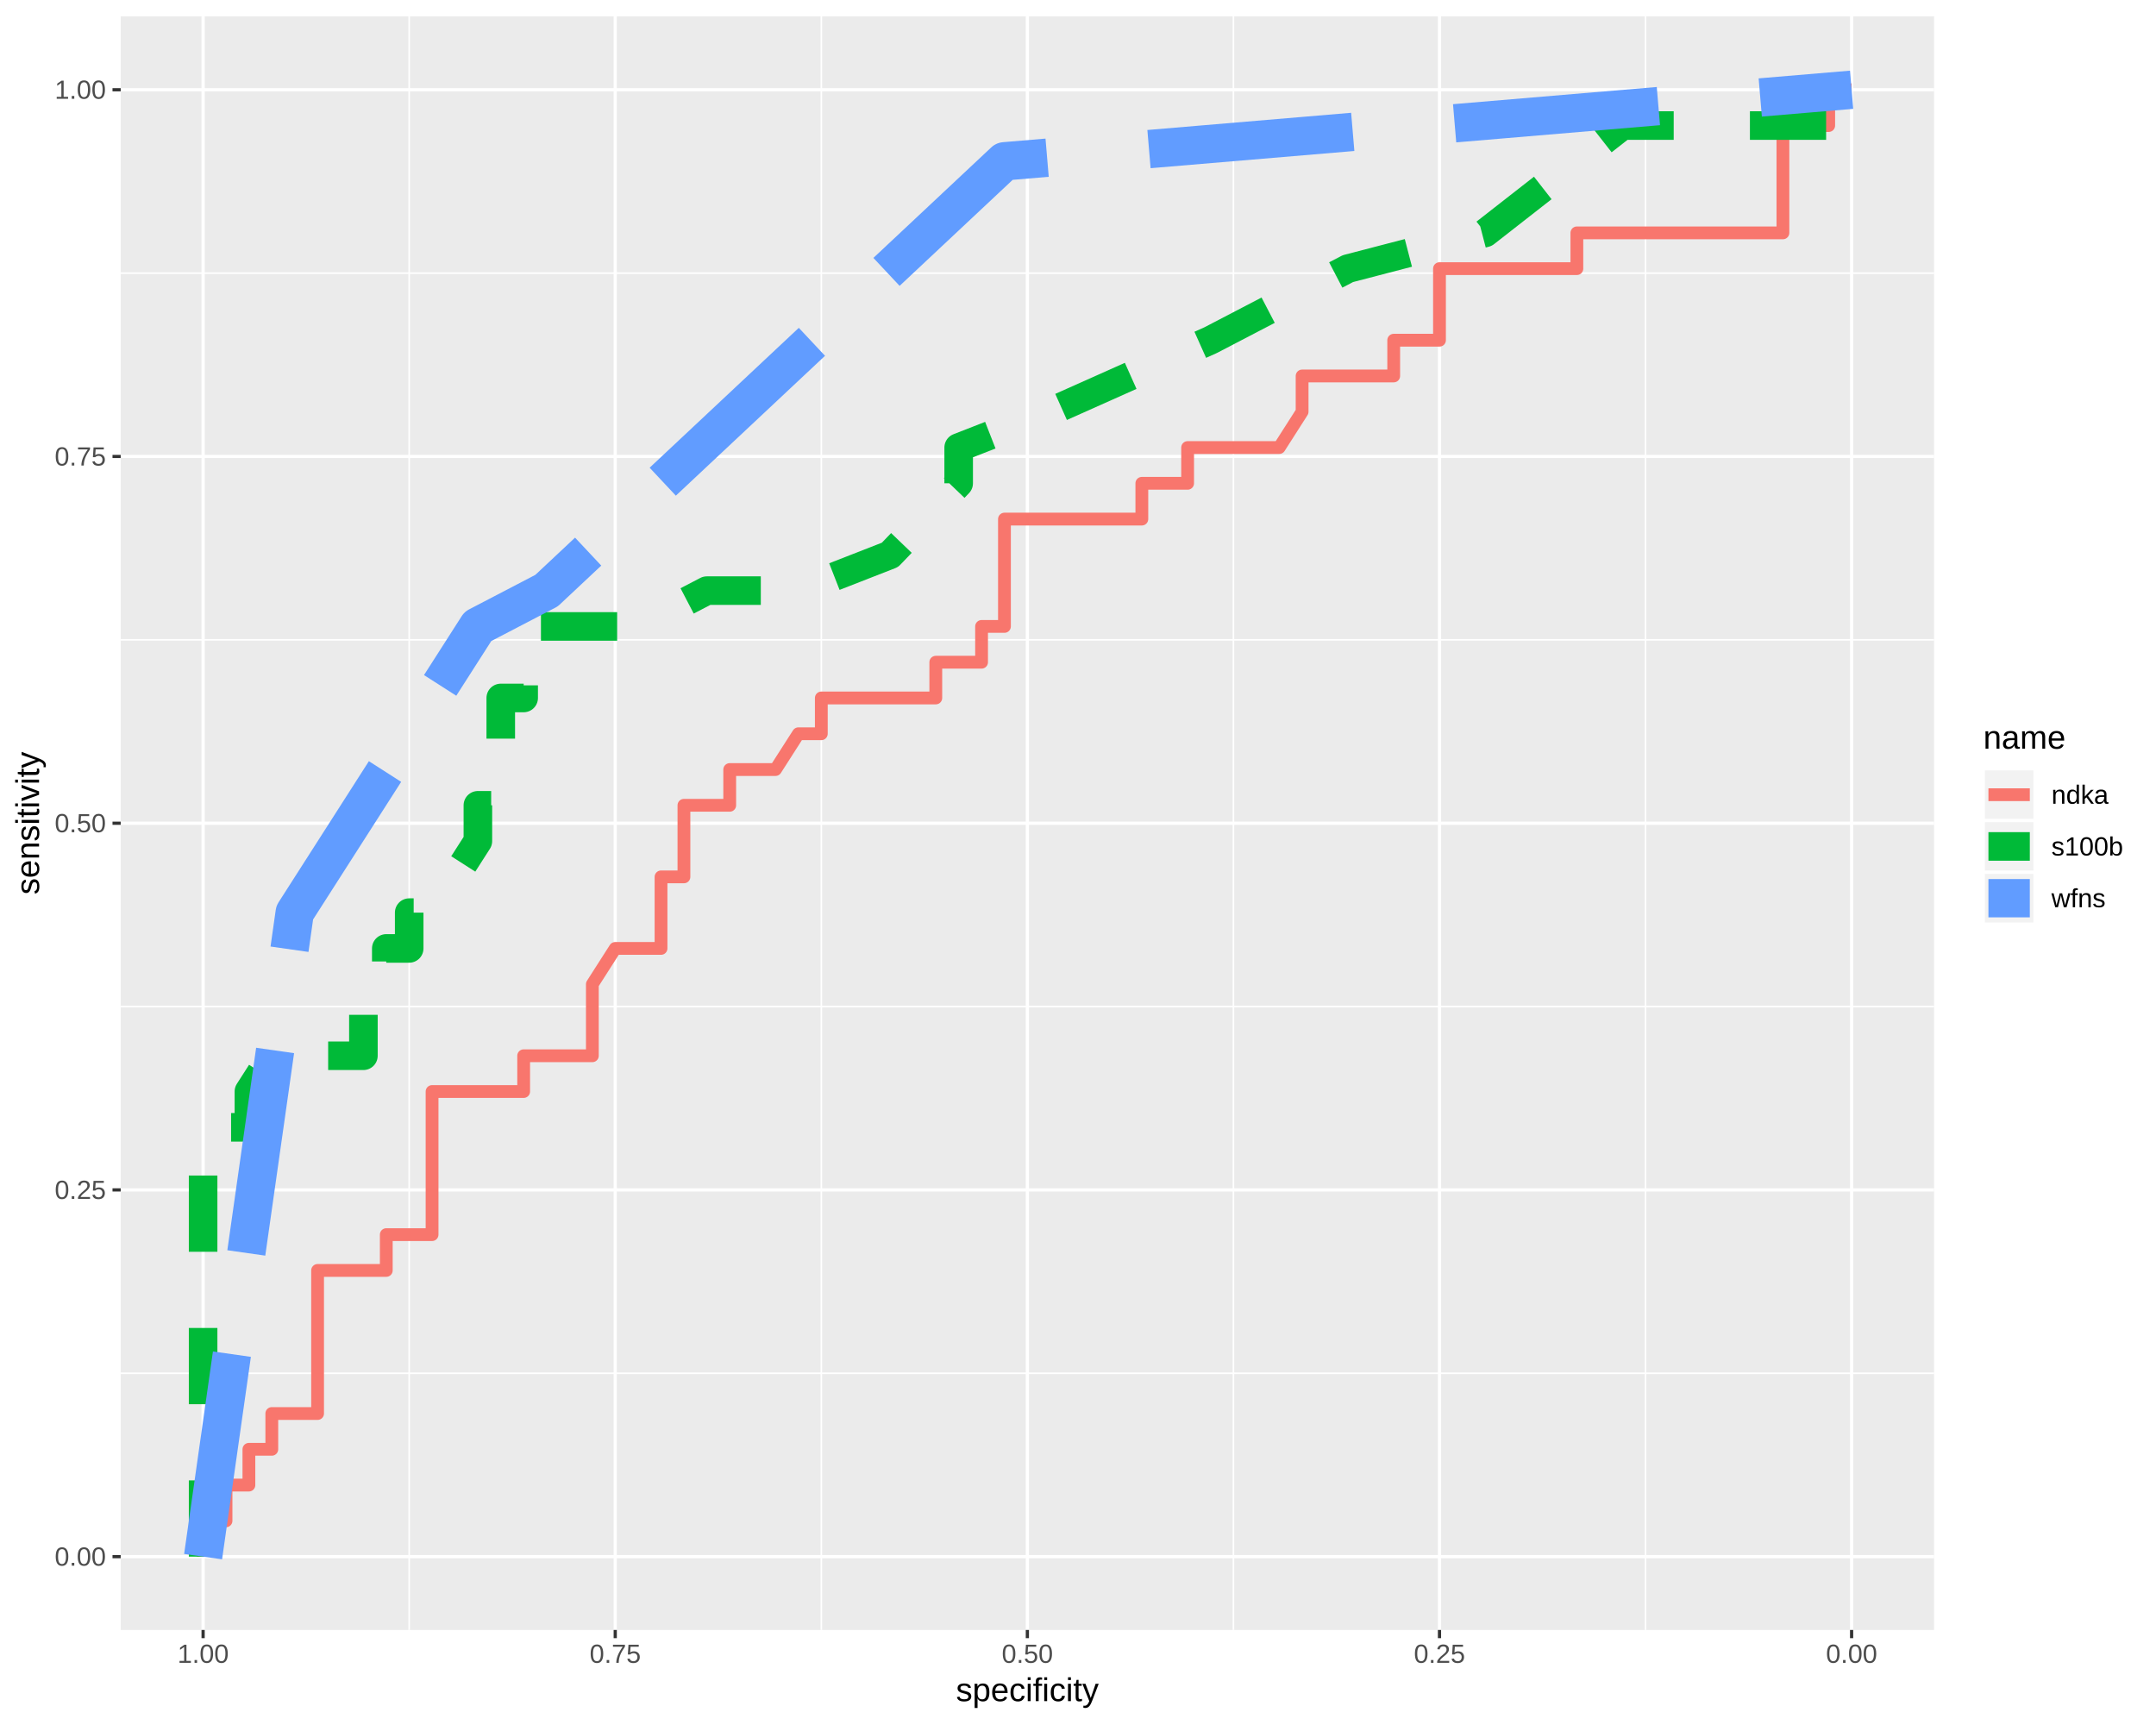
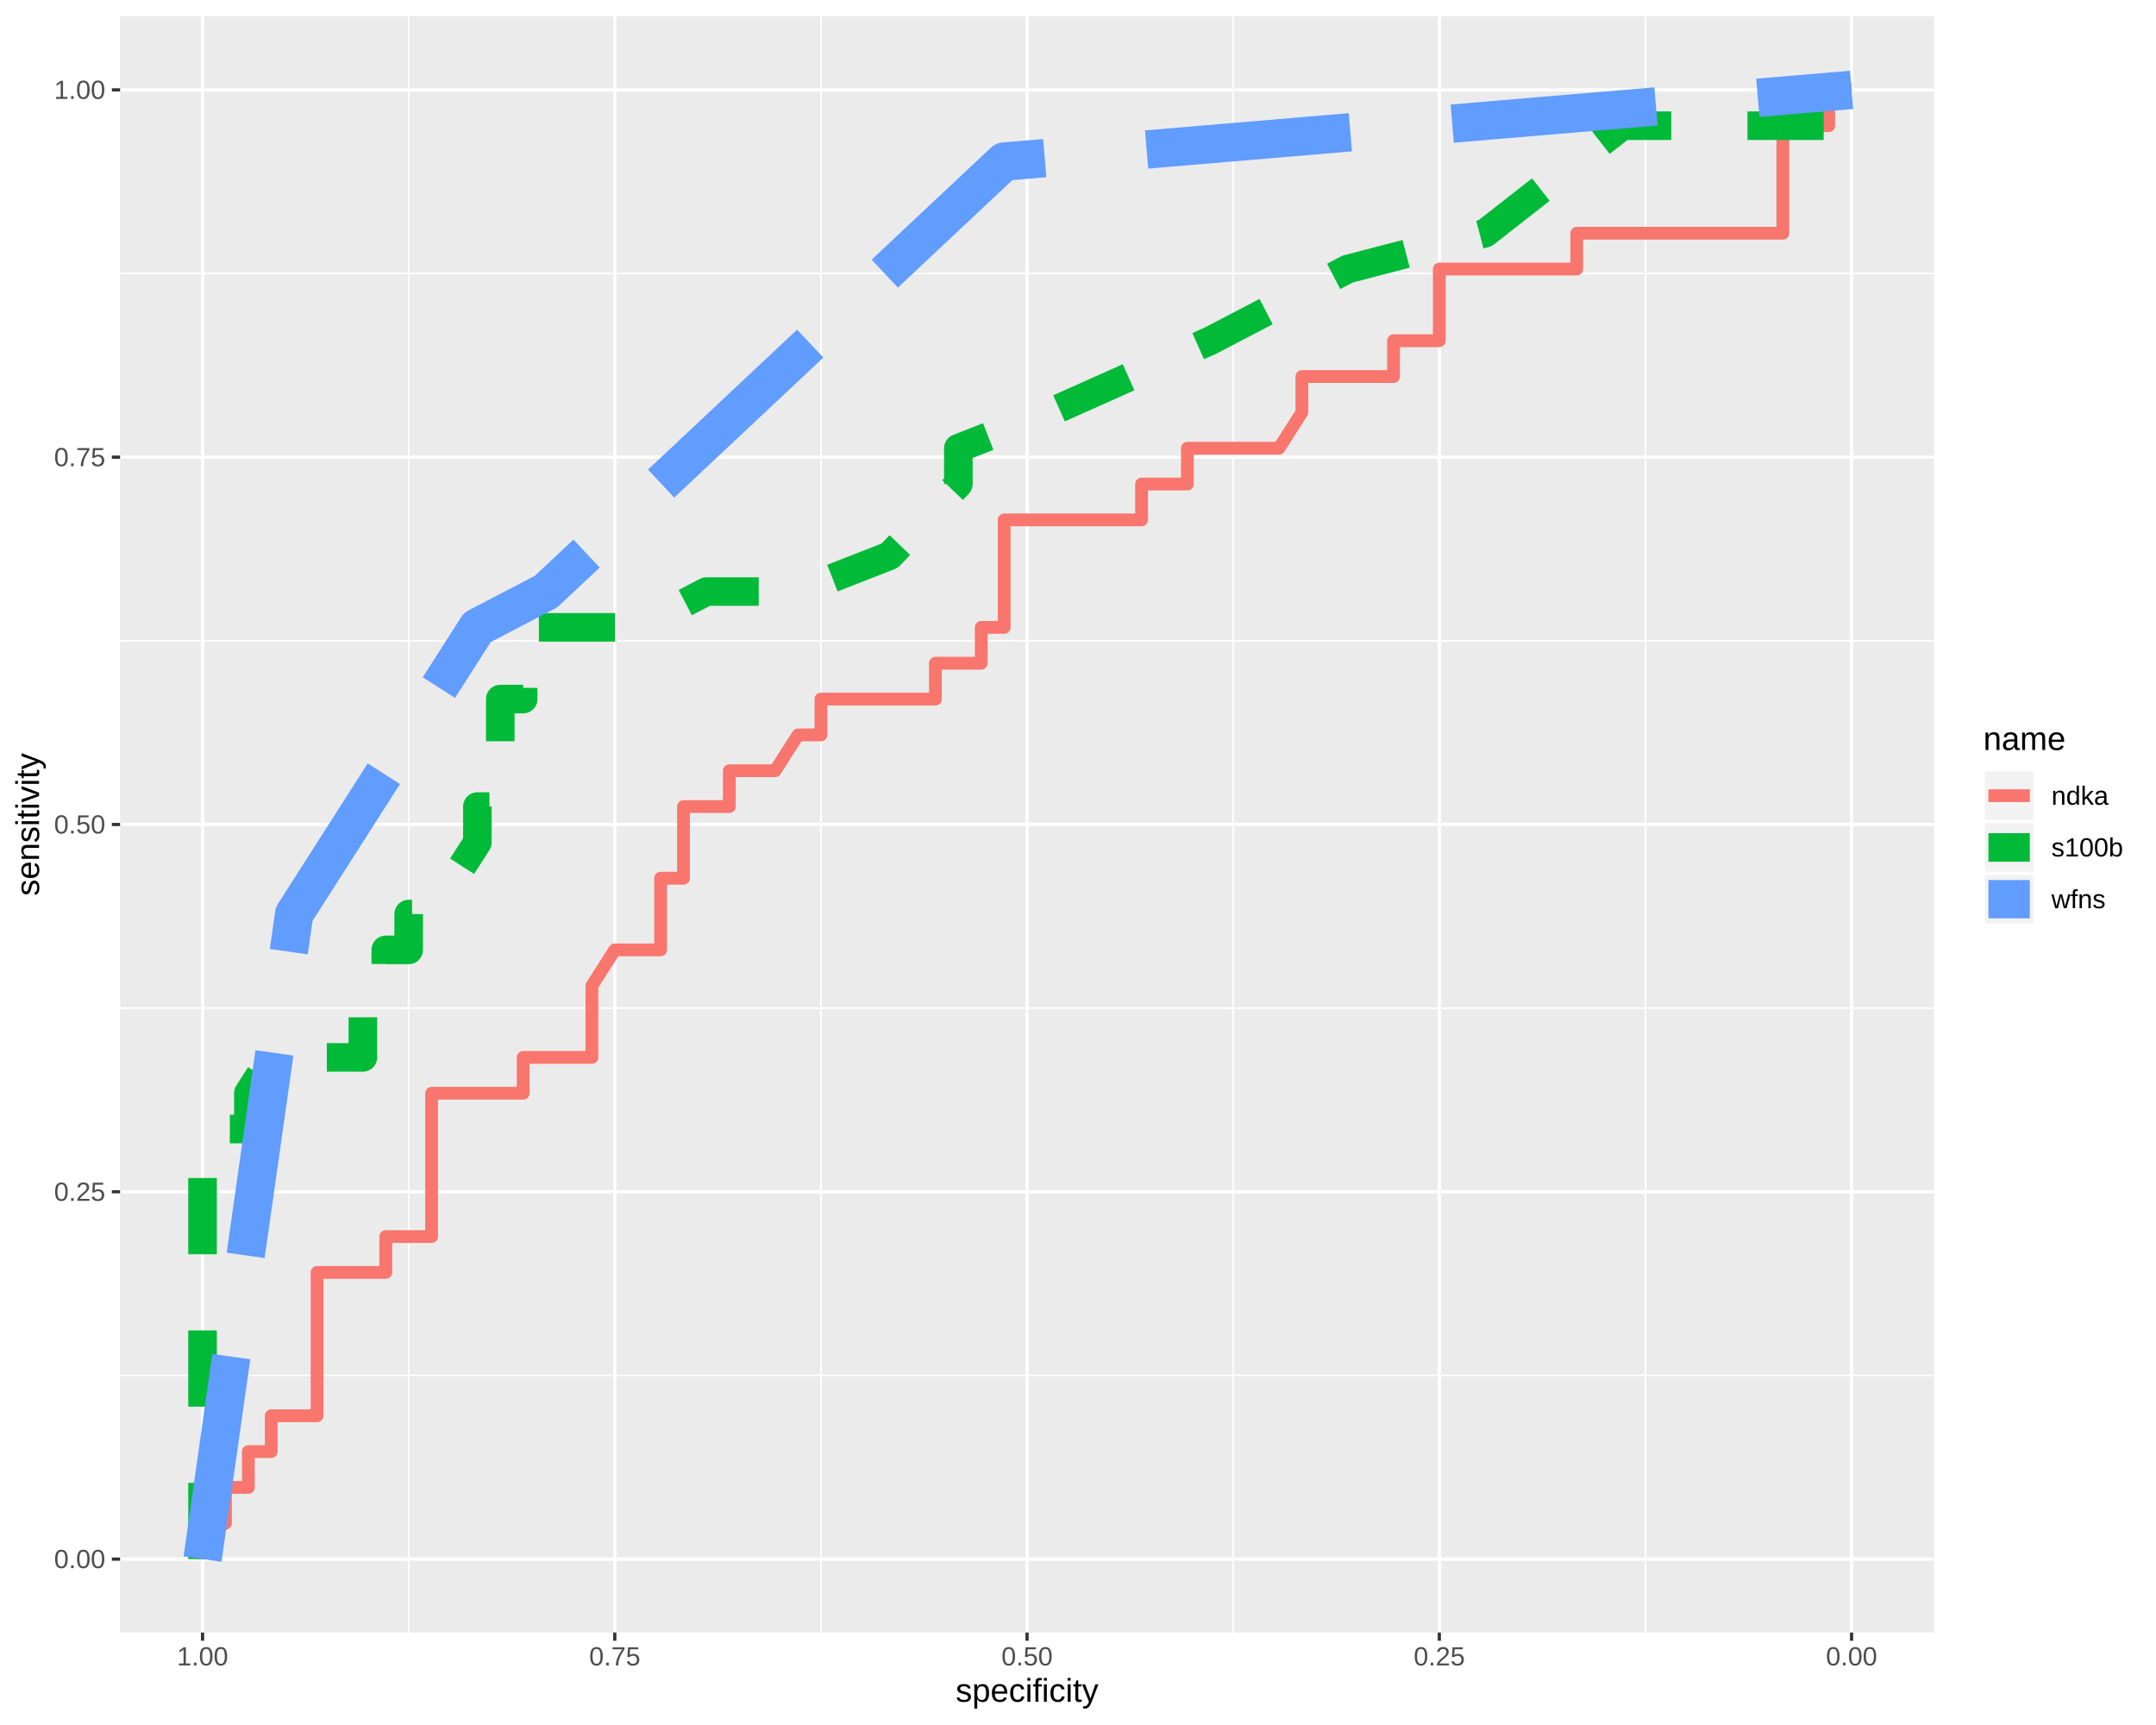
<svg xmlns="http://www.w3.org/2000/svg" viewBox="0 0 720.00 576.00">
  <defs>
    <style type="text/css">
    line, polyline, polygon, path, rect, circle {
      fill: none;
      stroke: #000000;
      stroke-linecap: round;
      stroke-linejoin: round;
      stroke-miterlimit: 10.00;
    }
  </style>
  </defs>
  <rect width="100%" height="100%" style="stroke: none; fill: #FFFFFF;" />
  <rect x="0.00" y="0.00" width="720.00" height="576.00" style="stroke-width: 1.07; stroke: #FFFFFF; fill: #FFFFFF;" />
  <defs>
-     <clipPath id="cpNDAuMzF8NjQ1Ljg3fDU0NC4yN3w1LjQ4">
-       <rect x="40.31" y="5.48" width="605.57" height="538.79" />
+     <clipPath id="cpNDAuMTB8NjQ1Ljg3fDU0NS4xM3w1LjQ4">
+       <rect x="40.10" y="5.48" width="605.77" height="539.65" />
    </clipPath>
  </defs>
-   <rect x="40.31" y="5.48" width="605.57" height="538.79" style="stroke-width: 1.07; stroke: none; fill: #EBEBEB;" clip-path="url(#cpNDAuMzF8NjQ1Ljg3fDU0NC4yN3w1LjQ4)" />
-   <polyline points="40.31,458.55 645.87,458.55 " style="stroke-width: 0.53; stroke: #FFFFFF; stroke-linecap: butt;" clip-path="url(#cpNDAuMzF8NjQ1Ljg3fDU0NC4yN3w1LjQ4)" />
-   <polyline points="40.31,336.10 645.87,336.10 " style="stroke-width: 0.53; stroke: #FFFFFF; stroke-linecap: butt;" clip-path="url(#cpNDAuMzF8NjQ1Ljg3fDU0NC4yN3w1LjQ4)" />
-   <polyline points="40.31,213.65 645.87,213.65 " style="stroke-width: 0.53; stroke: #FFFFFF; stroke-linecap: butt;" clip-path="url(#cpNDAuMzF8NjQ1Ljg3fDU0NC4yN3w1LjQ4)" />
-   <polyline points="40.31,91.20 645.87,91.20 " style="stroke-width: 0.53; stroke: #FFFFFF; stroke-linecap: butt;" clip-path="url(#cpNDAuMzF8NjQ1Ljg3fDU0NC4yN3w1LjQ4)" />
-   <polyline points="549.53,544.27 549.53,5.48 " style="stroke-width: 0.53; stroke: #FFFFFF; stroke-linecap: butt;" clip-path="url(#cpNDAuMzF8NjQ1Ljg3fDU0NC4yN3w1LjQ4)" />
-   <polyline points="411.91,544.27 411.91,5.48 " style="stroke-width: 0.53; stroke: #FFFFFF; stroke-linecap: butt;" clip-path="url(#cpNDAuMzF8NjQ1Ljg3fDU0NC4yN3w1LjQ4)" />
-   <polyline points="274.28,544.27 274.28,5.48 " style="stroke-width: 0.53; stroke: #FFFFFF; stroke-linecap: butt;" clip-path="url(#cpNDAuMzF8NjQ1Ljg3fDU0NC4yN3w1LjQ4)" />
-   <polyline points="136.65,544.27 136.65,5.48 " style="stroke-width: 0.53; stroke: #FFFFFF; stroke-linecap: butt;" clip-path="url(#cpNDAuMzF8NjQ1Ljg3fDU0NC4yN3w1LjQ4)" />
-   <polyline points="40.31,519.78 645.87,519.78 " style="stroke-width: 1.07; stroke: #FFFFFF; stroke-linecap: butt;" clip-path="url(#cpNDAuMzF8NjQ1Ljg3fDU0NC4yN3w1LjQ4)" />
-   <polyline points="40.31,397.33 645.87,397.33 " style="stroke-width: 1.07; stroke: #FFFFFF; stroke-linecap: butt;" clip-path="url(#cpNDAuMzF8NjQ1Ljg3fDU0NC4yN3w1LjQ4)" />
-   <polyline points="40.31,274.88 645.87,274.88 " style="stroke-width: 1.07; stroke: #FFFFFF; stroke-linecap: butt;" clip-path="url(#cpNDAuMzF8NjQ1Ljg3fDU0NC4yN3w1LjQ4)" />
-   <polyline points="40.31,152.42 645.87,152.42 " style="stroke-width: 1.07; stroke: #FFFFFF; stroke-linecap: butt;" clip-path="url(#cpNDAuMzF8NjQ1Ljg3fDU0NC4yN3w1LjQ4)" />
-   <polyline points="40.31,29.97 645.87,29.97 " style="stroke-width: 1.07; stroke: #FFFFFF; stroke-linecap: butt;" clip-path="url(#cpNDAuMzF8NjQ1Ljg3fDU0NC4yN3w1LjQ4)" />
-   <polyline points="618.35,544.27 618.35,5.48 " style="stroke-width: 1.07; stroke: #FFFFFF; stroke-linecap: butt;" clip-path="url(#cpNDAuMzF8NjQ1Ljg3fDU0NC4yN3w1LjQ4)" />
-   <polyline points="480.72,544.27 480.72,5.48 " style="stroke-width: 1.07; stroke: #FFFFFF; stroke-linecap: butt;" clip-path="url(#cpNDAuMzF8NjQ1Ljg3fDU0NC4yN3w1LjQ4)" />
-   <polyline points="343.09,544.27 343.09,5.48 " style="stroke-width: 1.07; stroke: #FFFFFF; stroke-linecap: butt;" clip-path="url(#cpNDAuMzF8NjQ1Ljg3fDU0NC4yN3w1LjQ4)" />
-   <polyline points="205.46,544.27 205.46,5.48 " style="stroke-width: 1.07; stroke: #FFFFFF; stroke-linecap: butt;" clip-path="url(#cpNDAuMzF8NjQ1Ljg3fDU0NC4yN3w1LjQ4)" />
-   <polyline points="67.83,544.27 67.83,5.48 " style="stroke-width: 1.07; stroke: #FFFFFF; stroke-linecap: butt;" clip-path="url(#cpNDAuMzF8NjQ1Ljg3fDU0NC4yN3w1LjQ4)" />
-   <polyline points="67.83,519.78 67.83,507.83 75.48,507.83 75.48,495.89 83.12,495.89 83.12,483.94 90.77,483.94 90.77,471.99 98.42,471.99 106.06,471.99 106.06,460.05 106.06,448.10 106.06,436.15 106.06,424.21 113.71,424.21 121.36,424.21 129.00,424.21 129.00,412.26 136.65,412.26 144.29,412.26 144.29,400.31 144.29,388.37 144.29,376.42 144.29,364.47 151.94,364.47 159.59,364.47 167.23,364.47 174.88,364.47 174.88,352.53 182.52,352.53 190.17,352.53 197.82,352.53 197.82,340.58 197.82,328.64 205.46,316.69 213.11,316.69 220.75,316.69 220.75,304.74 220.75,292.80 228.40,292.80 228.40,280.85 228.40,268.90 236.05,268.90 243.69,268.90 243.69,256.96 251.34,256.96 258.98,256.96 266.63,245.01 274.28,245.01 274.28,233.06 281.92,233.06 289.57,233.06 297.21,233.06 304.86,233.06 312.51,233.06 312.51,221.12 320.15,221.12 327.80,221.12 327.80,209.17 335.44,209.17 335.44,197.22 335.44,185.28 335.44,173.33 343.09,173.33 350.74,173.33 358.38,173.33 366.03,173.33 373.67,173.33 381.32,173.33 381.32,161.38 388.97,161.38 396.61,161.38 396.61,149.44 404.26,149.44 411.91,149.44 419.55,149.44 427.20,149.44 434.84,137.49 434.84,125.54 442.49,125.54 457.78,125.54 465.43,125.54 465.43,113.60 473.07,113.60 480.72,113.60 480.72,101.65 480.72,89.70 488.37,89.70 496.01,89.70 503.66,89.70 511.30,89.70 518.95,89.70 526.60,89.70 526.60,77.76 534.24,77.76 541.89,77.76 549.53,77.76 557.18,77.76 564.83,77.76 572.47,77.76 580.12,77.76 587.76,77.76 595.41,77.76 595.41,65.81 595.41,53.86 595.41,41.92 603.06,41.92 610.70,41.92 610.70,29.97 618.35,29.97 " style="stroke-width: 4.27; stroke: #F8766D; stroke-linecap: butt;" clip-path="url(#cpNDAuMzF8NjQ1Ljg3fDU0NC4yN3w1LjQ4)" />
-   <polyline points="67.83,519.78 67.83,507.83 67.83,495.89 67.83,483.94 67.83,471.99 67.83,460.05 67.83,448.10 67.83,424.21 67.83,412.26 67.83,400.31 67.83,388.37 67.83,376.42 83.12,376.42 83.12,364.47 90.77,352.53 106.06,352.53 113.71,352.53 121.36,352.53 121.36,328.64 129.00,328.64 129.00,316.69 136.65,316.69 136.65,304.74 144.29,304.74 151.94,292.80 159.59,280.85 159.59,268.90 167.23,268.90 167.23,256.96 167.23,245.01 167.23,233.06 174.88,233.06 174.88,221.12 174.88,209.17 190.17,209.17 197.82,209.17 213.11,209.17 236.05,197.22 266.63,197.22 297.21,185.28 320.15,161.38 320.15,149.44 350.74,137.49 404.26,113.60 450.14,89.70 496.01,77.76 541.89,41.92 557.18,41.92 580.12,41.92 618.35,41.92 618.35,29.97 " style="stroke-width: 9.54; stroke: #00BA38; stroke-dasharray: 25.45,25.45; stroke-linecap: butt;" clip-path="url(#cpNDAuMzF8NjQ1Ljg3fDU0NC4yN3w1LjQ4)" />
-   <polyline points="67.83,519.78 98.42,304.74 159.59,209.17 182.52,197.22 335.44,53.86 618.35,29.97 " style="stroke-width: 12.80; stroke: #619CFF; stroke-dasharray: 68.29,34.14; stroke-linecap: butt;" clip-path="url(#cpNDAuMzF8NjQ1Ljg3fDU0NC4yN3w1LjQ4)" />
+   <rect x="40.10" y="5.48" width="605.77" height="539.65" style="stroke-width: 1.07; stroke: none; fill: #EBEBEB;" clip-path="url(#cpNDAuMTB8NjQ1Ljg3fDU0NS4xM3w1LjQ4)" />
+   <polyline points="40.10,459.28 645.87,459.28 " style="stroke-width: 0.53; stroke: #FFFFFF; stroke-linecap: butt;" clip-path="url(#cpNDAuMTB8NjQ1Ljg3fDU0NS4xM3w1LjQ4)" />
+   <polyline points="40.10,336.63 645.87,336.63 " style="stroke-width: 0.53; stroke: #FFFFFF; stroke-linecap: butt;" clip-path="url(#cpNDAuMTB8NjQ1Ljg3fDU0NS4xM3w1LjQ4)" />
+   <polyline points="40.10,213.98 645.87,213.98 " style="stroke-width: 0.53; stroke: #FFFFFF; stroke-linecap: butt;" clip-path="url(#cpNDAuMTB8NjQ1Ljg3fDU0NS4xM3w1LjQ4)" />
+   <polyline points="40.10,91.33 645.87,91.33 " style="stroke-width: 0.53; stroke: #FFFFFF; stroke-linecap: butt;" clip-path="url(#cpNDAuMTB8NjQ1Ljg3fDU0NS4xM3w1LjQ4)" />
+   <polyline points="549.50,545.13 549.50,5.48 " style="stroke-width: 0.53; stroke: #FFFFFF; stroke-linecap: butt;" clip-path="url(#cpNDAuMTB8NjQ1Ljg3fDU0NS4xM3w1LjQ4)" />
+   <polyline points="411.83,545.13 411.83,5.48 " style="stroke-width: 0.53; stroke: #FFFFFF; stroke-linecap: butt;" clip-path="url(#cpNDAuMTB8NjQ1Ljg3fDU0NS4xM3w1LjQ4)" />
+   <polyline points="274.15,545.13 274.15,5.48 " style="stroke-width: 0.53; stroke: #FFFFFF; stroke-linecap: butt;" clip-path="url(#cpNDAuMTB8NjQ1Ljg3fDU0NS4xM3w1LjQ4)" />
+   <polyline points="136.48,545.13 136.48,5.48 " style="stroke-width: 0.53; stroke: #FFFFFF; stroke-linecap: butt;" clip-path="url(#cpNDAuMTB8NjQ1Ljg3fDU0NS4xM3w1LjQ4)" />
+   <polyline points="40.10,520.60 645.87,520.60 " style="stroke-width: 1.07; stroke: #FFFFFF; stroke-linecap: butt;" clip-path="url(#cpNDAuMTB8NjQ1Ljg3fDU0NS4xM3w1LjQ4)" />
+   <polyline points="40.10,397.95 645.87,397.95 " style="stroke-width: 1.07; stroke: #FFFFFF; stroke-linecap: butt;" clip-path="url(#cpNDAuMTB8NjQ1Ljg3fDU0NS4xM3w1LjQ4)" />
+   <polyline points="40.10,275.31 645.87,275.31 " style="stroke-width: 1.07; stroke: #FFFFFF; stroke-linecap: butt;" clip-path="url(#cpNDAuMTB8NjQ1Ljg3fDU0NS4xM3w1LjQ4)" />
+   <polyline points="40.10,152.66 645.87,152.66 " style="stroke-width: 1.07; stroke: #FFFFFF; stroke-linecap: butt;" clip-path="url(#cpNDAuMTB8NjQ1Ljg3fDU0NS4xM3w1LjQ4)" />
+   <polyline points="40.10,30.01 645.87,30.01 " style="stroke-width: 1.07; stroke: #FFFFFF; stroke-linecap: butt;" clip-path="url(#cpNDAuMTB8NjQ1Ljg3fDU0NS4xM3w1LjQ4)" />
+   <polyline points="618.34,545.13 618.34,5.48 " style="stroke-width: 1.07; stroke: #FFFFFF; stroke-linecap: butt;" clip-path="url(#cpNDAuMTB8NjQ1Ljg3fDU0NS4xM3w1LjQ4)" />
+   <polyline points="480.66,545.13 480.66,5.48 " style="stroke-width: 1.07; stroke: #FFFFFF; stroke-linecap: butt;" clip-path="url(#cpNDAuMTB8NjQ1Ljg3fDU0NS4xM3w1LjQ4)" />
+   <polyline points="342.99,545.13 342.99,5.48 " style="stroke-width: 1.07; stroke: #FFFFFF; stroke-linecap: butt;" clip-path="url(#cpNDAuMTB8NjQ1Ljg3fDU0NS4xM3w1LjQ4)" />
+   <polyline points="205.31,545.13 205.31,5.48 " style="stroke-width: 1.07; stroke: #FFFFFF; stroke-linecap: butt;" clip-path="url(#cpNDAuMTB8NjQ1Ljg3fDU0NS4xM3w1LjQ4)" />
+   <polyline points="67.64,545.13 67.64,5.48 " style="stroke-width: 1.07; stroke: #FFFFFF; stroke-linecap: butt;" clip-path="url(#cpNDAuMTB8NjQ1Ljg3fDU0NS4xM3w1LjQ4)" />
+   <polyline points="67.64,520.60 67.64,508.64 75.29,508.64 75.29,496.67 82.94,496.67 82.94,484.70 90.58,484.70 90.58,472.74 98.23,472.74 105.88,472.74 105.88,460.77 105.88,448.81 105.88,436.84 105.88,424.88 113.53,424.88 121.18,424.88 128.83,424.88 128.83,412.91 136.48,412.91 144.13,412.91 144.13,400.94 144.13,388.98 144.13,377.01 144.13,365.05 151.77,365.05 159.42,365.05 167.07,365.05 174.72,365.05 174.72,353.08 182.37,353.08 190.02,353.08 197.67,353.08 197.67,341.12 197.67,329.15 205.31,317.18 212.96,317.18 220.61,317.18 220.61,305.22 220.61,293.25 228.26,293.25 228.26,281.29 228.26,269.32 235.91,269.32 243.56,269.32 243.56,257.36 251.21,257.36 258.85,257.36 266.50,245.39 274.15,245.39 274.15,233.43 281.80,233.43 289.45,233.43 297.10,233.43 304.75,233.43 312.39,233.43 312.39,221.46 320.04,221.46 327.69,221.46 327.69,209.49 335.34,209.49 335.34,197.53 335.34,185.56 335.34,173.60 342.99,173.60 350.64,173.60 358.29,173.60 365.94,173.60 373.58,173.60 381.23,173.60 381.23,161.63 388.88,161.63 396.53,161.63 396.53,149.67 404.18,149.67 411.83,149.67 419.48,149.67 427.12,149.67 434.77,137.70 434.77,125.73 442.42,125.73 457.72,125.73 465.37,125.73 465.37,113.77 473.02,113.77 480.66,113.77 480.66,101.80 480.66,89.84 488.31,89.84 495.96,89.84 503.61,89.84 511.26,89.84 518.91,89.84 526.56,89.84 526.56,77.87 534.20,77.87 541.85,77.87 549.50,77.87 557.15,77.87 564.80,77.87 572.45,77.87 580.10,77.87 587.75,77.87 595.39,77.87 595.39,65.91 595.39,53.94 595.39,41.97 603.04,41.97 610.69,41.97 610.69,30.01 618.34,30.01 " style="stroke-width: 4.27; stroke: #F8766D; stroke-linecap: butt;" clip-path="url(#cpNDAuMTB8NjQ1Ljg3fDU0NS4xM3w1LjQ4)" />
+   <polyline points="67.64,520.60 67.64,508.64 67.64,496.67 67.64,484.70 67.64,472.74 67.64,460.77 67.64,448.81 67.64,424.88 67.64,412.91 67.64,400.94 67.64,388.98 67.64,377.01 82.94,377.01 82.94,365.05 90.58,353.08 105.88,353.08 113.53,353.08 121.18,353.08 121.18,329.15 128.83,329.15 128.83,317.18 136.48,317.18 136.48,305.22 144.13,305.22 151.77,293.25 159.42,281.29 159.42,269.32 167.07,269.32 167.07,257.36 167.07,245.39 167.07,233.43 174.72,233.43 174.72,221.46 174.72,209.49 190.02,209.49 197.67,209.49 212.96,209.49 235.91,197.53 266.50,197.53 297.10,185.56 320.04,161.63 320.04,149.67 350.64,137.70 404.18,113.77 450.07,89.84 495.96,77.87 541.85,41.97 557.15,41.97 580.10,41.97 618.34,41.97 618.34,30.01 " style="stroke-width: 9.54; stroke: #00BA38; stroke-dasharray: 25.45,25.45; stroke-linecap: butt;" clip-path="url(#cpNDAuMTB8NjQ1Ljg3fDU0NS4xM3w1LjQ4)" />
+   <polyline points="67.64,520.60 98.23,305.22 159.42,209.49 182.37,197.53 335.34,53.94 618.34,30.01 " style="stroke-width: 12.80; stroke: #619CFF; stroke-dasharray: 68.29,34.14; stroke-linecap: butt;" clip-path="url(#cpNDAuMTB8NjQ1Ljg3fDU0NS4xM3w1LjQ4)" />
  <defs>
    <clipPath id="cpMC4wMHw3MjAuMDB8NTc2LjAwfDAuMDA=">
      <rect x="0.00" y="0.00" width="720.00" height="576.00" />
    </clipPath>
  </defs>
  <g clip-path="url(#cpMC4wMHw3MjAuMDB8NTc2LjAwfDAuMDA=)">
-     <text x="18.27" y="522.80" style="font-size: 8.80px; fill: #4D4D4D; font-family: Liberation Sans;" textLength="17.11px" lengthAdjust="spacingAndGlyphs">0.00</text>
+     <text x="18.06" y="523.62" style="font-size: 8.80px; fill: #4D4D4D; font-family: Liberation Sans;" textLength="17.11px" lengthAdjust="spacingAndGlyphs">0.00</text>
  </g>
  <g clip-path="url(#cpMC4wMHw3MjAuMDB8NTc2LjAwfDAuMDA=)">
-     <text x="18.27" y="400.35" style="font-size: 8.80px; fill: #4D4D4D; font-family: Liberation Sans;" textLength="17.11px" lengthAdjust="spacingAndGlyphs">0.25</text>
+     <text x="18.06" y="400.98" style="font-size: 8.80px; fill: #4D4D4D; font-family: Liberation Sans;" textLength="17.11px" lengthAdjust="spacingAndGlyphs">0.25</text>
  </g>
  <g clip-path="url(#cpMC4wMHw3MjAuMDB8NTc2LjAwfDAuMDA=)">
-     <text x="18.27" y="277.90" style="font-size: 8.80px; fill: #4D4D4D; font-family: Liberation Sans;" textLength="17.11px" lengthAdjust="spacingAndGlyphs">0.50</text>
+     <text x="18.06" y="278.33" style="font-size: 8.80px; fill: #4D4D4D; font-family: Liberation Sans;" textLength="17.11px" lengthAdjust="spacingAndGlyphs">0.50</text>
  </g>
  <g clip-path="url(#cpMC4wMHw3MjAuMDB8NTc2LjAwfDAuMDA=)">
-     <text x="18.27" y="155.45" style="font-size: 8.80px; fill: #4D4D4D; font-family: Liberation Sans;" textLength="17.11px" lengthAdjust="spacingAndGlyphs">0.75</text>
+     <text x="18.06" y="155.68" style="font-size: 8.80px; fill: #4D4D4D; font-family: Liberation Sans;" textLength="17.11px" lengthAdjust="spacingAndGlyphs">0.75</text>
  </g>
  <g clip-path="url(#cpMC4wMHw3MjAuMDB8NTc2LjAwfDAuMDA=)">
-     <text x="18.27" y="32.99" style="font-size: 8.80px; fill: #4D4D4D; font-family: Liberation Sans;" textLength="17.11px" lengthAdjust="spacingAndGlyphs">1.00</text>
+     <text x="18.06" y="33.03" style="font-size: 8.80px; fill: #4D4D4D; font-family: Liberation Sans;" textLength="17.11px" lengthAdjust="spacingAndGlyphs">1.00</text>
  </g>
-   <polyline points="37.57,519.78 40.31,519.78 " style="stroke-width: 1.07; stroke: #333333; stroke-linecap: butt;" clip-path="url(#cpMC4wMHw3MjAuMDB8NTc2LjAwfDAuMDA=)" />
-   <polyline points="37.57,397.33 40.31,397.33 " style="stroke-width: 1.07; stroke: #333333; stroke-linecap: butt;" clip-path="url(#cpMC4wMHw3MjAuMDB8NTc2LjAwfDAuMDA=)" />
-   <polyline points="37.57,274.88 40.31,274.88 " style="stroke-width: 1.07; stroke: #333333; stroke-linecap: butt;" clip-path="url(#cpMC4wMHw3MjAuMDB8NTc2LjAwfDAuMDA=)" />
-   <polyline points="37.57,152.42 40.31,152.42 " style="stroke-width: 1.07; stroke: #333333; stroke-linecap: butt;" clip-path="url(#cpMC4wMHw3MjAuMDB8NTc2LjAwfDAuMDA=)" />
-   <polyline points="37.57,29.97 40.31,29.97 " style="stroke-width: 1.07; stroke: #333333; stroke-linecap: butt;" clip-path="url(#cpMC4wMHw3MjAuMDB8NTc2LjAwfDAuMDA=)" />
-   <polyline points="618.35,547.01 618.35,544.27 " style="stroke-width: 1.07; stroke: #333333; stroke-linecap: butt;" clip-path="url(#cpMC4wMHw3MjAuMDB8NTc2LjAwfDAuMDA=)" />
-   <polyline points="480.72,547.01 480.72,544.27 " style="stroke-width: 1.07; stroke: #333333; stroke-linecap: butt;" clip-path="url(#cpMC4wMHw3MjAuMDB8NTc2LjAwfDAuMDA=)" />
-   <polyline points="343.09,547.01 343.09,544.27 " style="stroke-width: 1.07; stroke: #333333; stroke-linecap: butt;" clip-path="url(#cpMC4wMHw3MjAuMDB8NTc2LjAwfDAuMDA=)" />
-   <polyline points="205.46,547.01 205.46,544.27 " style="stroke-width: 1.07; stroke: #333333; stroke-linecap: butt;" clip-path="url(#cpMC4wMHw3MjAuMDB8NTc2LjAwfDAuMDA=)" />
-   <polyline points="67.83,547.01 67.83,544.27 " style="stroke-width: 1.07; stroke: #333333; stroke-linecap: butt;" clip-path="url(#cpMC4wMHw3MjAuMDB8NTc2LjAwfDAuMDA=)" />
+   <polyline points="37.36,520.60 40.10,520.60 " style="stroke-width: 1.07; stroke: #333333; stroke-linecap: butt;" clip-path="url(#cpMC4wMHw3MjAuMDB8NTc2LjAwfDAuMDA=)" />
+   <polyline points="37.36,397.95 40.10,397.95 " style="stroke-width: 1.07; stroke: #333333; stroke-linecap: butt;" clip-path="url(#cpMC4wMHw3MjAuMDB8NTc2LjAwfDAuMDA=)" />
+   <polyline points="37.36,275.31 40.10,275.31 " style="stroke-width: 1.07; stroke: #333333; stroke-linecap: butt;" clip-path="url(#cpMC4wMHw3MjAuMDB8NTc2LjAwfDAuMDA=)" />
+   <polyline points="37.36,152.66 40.10,152.66 " style="stroke-width: 1.07; stroke: #333333; stroke-linecap: butt;" clip-path="url(#cpMC4wMHw3MjAuMDB8NTc2LjAwfDAuMDA=)" />
+   <polyline points="37.36,30.01 40.10,30.01 " style="stroke-width: 1.07; stroke: #333333; stroke-linecap: butt;" clip-path="url(#cpMC4wMHw3MjAuMDB8NTc2LjAwfDAuMDA=)" />
+   <polyline points="618.34,547.87 618.34,545.13 " style="stroke-width: 1.07; stroke: #333333; stroke-linecap: butt;" clip-path="url(#cpMC4wMHw3MjAuMDB8NTc2LjAwfDAuMDA=)" />
+   <polyline points="480.66,547.87 480.66,545.13 " style="stroke-width: 1.07; stroke: #333333; stroke-linecap: butt;" clip-path="url(#cpMC4wMHw3MjAuMDB8NTc2LjAwfDAuMDA=)" />
+   <polyline points="342.99,547.87 342.99,545.13 " style="stroke-width: 1.07; stroke: #333333; stroke-linecap: butt;" clip-path="url(#cpMC4wMHw3MjAuMDB8NTc2LjAwfDAuMDA=)" />
+   <polyline points="205.31,547.87 205.31,545.13 " style="stroke-width: 1.07; stroke: #333333; stroke-linecap: butt;" clip-path="url(#cpMC4wMHw3MjAuMDB8NTc2LjAwfDAuMDA=)" />
+   <polyline points="67.64,547.87 67.64,545.13 " style="stroke-width: 1.07; stroke: #333333; stroke-linecap: butt;" clip-path="url(#cpMC4wMHw3MjAuMDB8NTc2LjAwfDAuMDA=)" />
  <g clip-path="url(#cpMC4wMHw3MjAuMDB8NTc2LjAwfDAuMDA=)">
-     <text x="609.79" y="555.25" style="font-size: 8.80px; fill: #4D4D4D; font-family: Liberation Sans;" textLength="17.11px" lengthAdjust="spacingAndGlyphs">0.00</text>
+     <text x="609.78" y="556.11" style="font-size: 8.80px; fill: #4D4D4D; font-family: Liberation Sans;" textLength="17.11px" lengthAdjust="spacingAndGlyphs">0.00</text>
  </g>
  <g clip-path="url(#cpMC4wMHw3MjAuMDB8NTc2LjAwfDAuMDA=)">
-     <text x="472.17" y="555.25" style="font-size: 8.80px; fill: #4D4D4D; font-family: Liberation Sans;" textLength="17.11px" lengthAdjust="spacingAndGlyphs">0.25</text>
+     <text x="472.11" y="556.11" style="font-size: 8.80px; fill: #4D4D4D; font-family: Liberation Sans;" textLength="17.11px" lengthAdjust="spacingAndGlyphs">0.25</text>
  </g>
  <g clip-path="url(#cpMC4wMHw3MjAuMDB8NTc2LjAwfDAuMDA=)">
-     <text x="334.54" y="555.25" style="font-size: 8.80px; fill: #4D4D4D; font-family: Liberation Sans;" textLength="17.11px" lengthAdjust="spacingAndGlyphs">0.50</text>
+     <text x="334.43" y="556.11" style="font-size: 8.80px; fill: #4D4D4D; font-family: Liberation Sans;" textLength="17.11px" lengthAdjust="spacingAndGlyphs">0.50</text>
  </g>
  <g clip-path="url(#cpMC4wMHw3MjAuMDB8NTc2LjAwfDAuMDA=)">
-     <text x="196.91" y="555.25" style="font-size: 8.80px; fill: #4D4D4D; font-family: Liberation Sans;" textLength="17.11px" lengthAdjust="spacingAndGlyphs">0.75</text>
+     <text x="196.76" y="556.11" style="font-size: 8.80px; fill: #4D4D4D; font-family: Liberation Sans;" textLength="17.11px" lengthAdjust="spacingAndGlyphs">0.75</text>
  </g>
  <g clip-path="url(#cpMC4wMHw3MjAuMDB8NTc2LjAwfDAuMDA=)">
-     <text x="59.28" y="555.25" style="font-size: 8.80px; fill: #4D4D4D; font-family: Liberation Sans;" textLength="17.11px" lengthAdjust="spacingAndGlyphs">1.00</text>
+     <text x="59.08" y="556.11" style="font-size: 8.80px; fill: #4D4D4D; font-family: Liberation Sans;" textLength="17.11px" lengthAdjust="spacingAndGlyphs">1.00</text>
  </g>
  <g clip-path="url(#cpMC4wMHw3MjAuMDB8NTc2LjAwfDAuMDA=)">
-     <text x="319.25" y="568.04" style="font-size: 11.00px; font-family: Liberation Sans;" textLength="47.69px" lengthAdjust="spacingAndGlyphs">specificity</text>
+     <text x="319.15" y="568.24" style="font-size: 11.00px; font-family: Liberation Sans;" textLength="47.69px" lengthAdjust="spacingAndGlyphs">specificity</text>
  </g>
  <g clip-path="url(#cpMC4wMHw3MjAuMDB8NTc2LjAwfDAuMDA=)">
-     <text transform="translate(13.04,298.72) rotate(-90)" style="font-size: 11.00px; font-family: Liberation Sans;" textLength="47.69px" lengthAdjust="spacingAndGlyphs">sensitivity</text>
+     <text transform="translate(13.04,299.15) rotate(-90)" style="font-size: 11.00px; font-family: Liberation Sans;" textLength="47.69px" lengthAdjust="spacingAndGlyphs">sensitivity</text>
  </g>
-   <rect x="656.83" y="235.71" width="57.69" height="78.33" style="stroke-width: 1.07; stroke: none; fill: #FFFFFF;" clip-path="url(#cpMC4wMHw3MjAuMDB8NTc2LjAwfDAuMDA=)" />
+   <rect x="656.83" y="236.24" width="57.69" height="78.12" style="stroke-width: 1.07; stroke: none; fill: #FFFFFF;" clip-path="url(#cpMC4wMHw3MjAuMDB8NTc2LjAwfDAuMDA=)" />
  <g clip-path="url(#cpMC4wMHw3MjAuMDB8NTc2LjAwfDAuMDA=)">
-     <text x="662.31" y="250.00" style="font-size: 11.00px; font-family: Liberation Sans;" textLength="27.53px" lengthAdjust="spacingAndGlyphs">name</text>
+     <text x="662.31" y="250.43" style="font-size: 11.00px; font-family: Liberation Sans;" textLength="27.53px" lengthAdjust="spacingAndGlyphs">name</text>
  </g>
-   <rect x="662.31" y="256.72" width="17.28" height="17.28" style="stroke-width: 1.07; stroke: #FFFFFF; fill: #F2F2F2;" clip-path="url(#cpMC4wMHw3MjAuMDB8NTc2LjAwfDAuMDA=)" />
-   <line x1="664.04" y1="265.36" x2="677.86" y2="265.36" style="stroke-width: 4.27; stroke: #F8766D; stroke-linecap: butt;" clip-path="url(#cpMC4wMHw3MjAuMDB8NTc2LjAwfDAuMDA=)" />
-   <rect x="662.31" y="274.00" width="17.28" height="17.28" style="stroke-width: 1.07; stroke: #FFFFFF; fill: #F2F2F2;" clip-path="url(#cpMC4wMHw3MjAuMDB8NTc2LjAwfDAuMDA=)" />
-   <line x1="664.04" y1="282.64" x2="677.86" y2="282.64" style="stroke-width: 9.54; stroke: #00BA38; stroke-dasharray: 25.45,25.45; stroke-linecap: butt;" clip-path="url(#cpMC4wMHw3MjAuMDB8NTc2LjAwfDAuMDA=)" />
-   <rect x="662.31" y="291.28" width="17.28" height="17.28" style="stroke-width: 1.07; stroke: #FFFFFF; fill: #F2F2F2;" clip-path="url(#cpMC4wMHw3MjAuMDB8NTc2LjAwfDAuMDA=)" />
-   <line x1="664.04" y1="299.92" x2="677.86" y2="299.92" style="stroke-width: 12.80; stroke: #619CFF; stroke-dasharray: 68.29,34.14; stroke-linecap: butt;" clip-path="url(#cpMC4wMHw3MjAuMDB8NTc2LjAwfDAuMDA=)" />
+   <rect x="662.31" y="257.05" width="17.28" height="17.28" style="stroke-width: 1.07; stroke: #FFFFFF; fill: #F2F2F2;" clip-path="url(#cpMC4wMHw3MjAuMDB8NTc2LjAwfDAuMDA=)" />
+   <line x1="664.04" y1="265.69" x2="677.86" y2="265.69" style="stroke-width: 4.27; stroke: #F8766D; stroke-linecap: butt;" clip-path="url(#cpMC4wMHw3MjAuMDB8NTc2LjAwfDAuMDA=)" />
+   <rect x="662.31" y="274.33" width="17.28" height="17.28" style="stroke-width: 1.07; stroke: #FFFFFF; fill: #F2F2F2;" clip-path="url(#cpMC4wMHw3MjAuMDB8NTc2LjAwfDAuMDA=)" />
+   <line x1="664.04" y1="282.97" x2="677.86" y2="282.97" style="stroke-width: 9.54; stroke: #00BA38; stroke-dasharray: 25.45,25.45; stroke-linecap: butt;" clip-path="url(#cpMC4wMHw3MjAuMDB8NTc2LjAwfDAuMDA=)" />
+   <rect x="662.31" y="291.61" width="17.28" height="17.28" style="stroke-width: 1.07; stroke: #FFFFFF; fill: #F2F2F2;" clip-path="url(#cpMC4wMHw3MjAuMDB8NTc2LjAwfDAuMDA=)" />
+   <line x1="664.04" y1="300.25" x2="677.86" y2="300.25" style="stroke-width: 12.80; stroke: #619CFF; stroke-dasharray: 68.29,34.14; stroke-linecap: butt;" clip-path="url(#cpMC4wMHw3MjAuMDB8NTc2LjAwfDAuMDA=)" />
  <g clip-path="url(#cpMC4wMHw3MjAuMDB8NTc2LjAwfDAuMDA=)">
-     <text x="685.07" y="268.38" style="font-size: 8.80px; font-family: Liberation Sans;" textLength="19.08px" lengthAdjust="spacingAndGlyphs">ndka</text>
+     <text x="685.07" y="268.71" style="font-size: 8.80px; font-family: Liberation Sans;" textLength="19.08px" lengthAdjust="spacingAndGlyphs">ndka</text>
  </g>
  <g clip-path="url(#cpMC4wMHw3MjAuMDB8NTc2LjAwfDAuMDA=)">
-     <text x="685.07" y="285.66" style="font-size: 8.80px; font-family: Liberation Sans;" textLength="23.97px" lengthAdjust="spacingAndGlyphs">s100b</text>
+     <text x="685.07" y="285.99" style="font-size: 8.80px; font-family: Liberation Sans;" textLength="23.97px" lengthAdjust="spacingAndGlyphs">s100b</text>
  </g>
  <g clip-path="url(#cpMC4wMHw3MjAuMDB8NTc2LjAwfDAuMDA=)">
-     <text x="685.07" y="302.94" style="font-size: 8.80px; font-family: Liberation Sans;" textLength="18.09px" lengthAdjust="spacingAndGlyphs">wfns</text>
+     <text x="685.07" y="303.27" style="font-size: 8.80px; font-family: Liberation Sans;" textLength="18.09px" lengthAdjust="spacingAndGlyphs">wfns</text>
  </g>
</svg>
